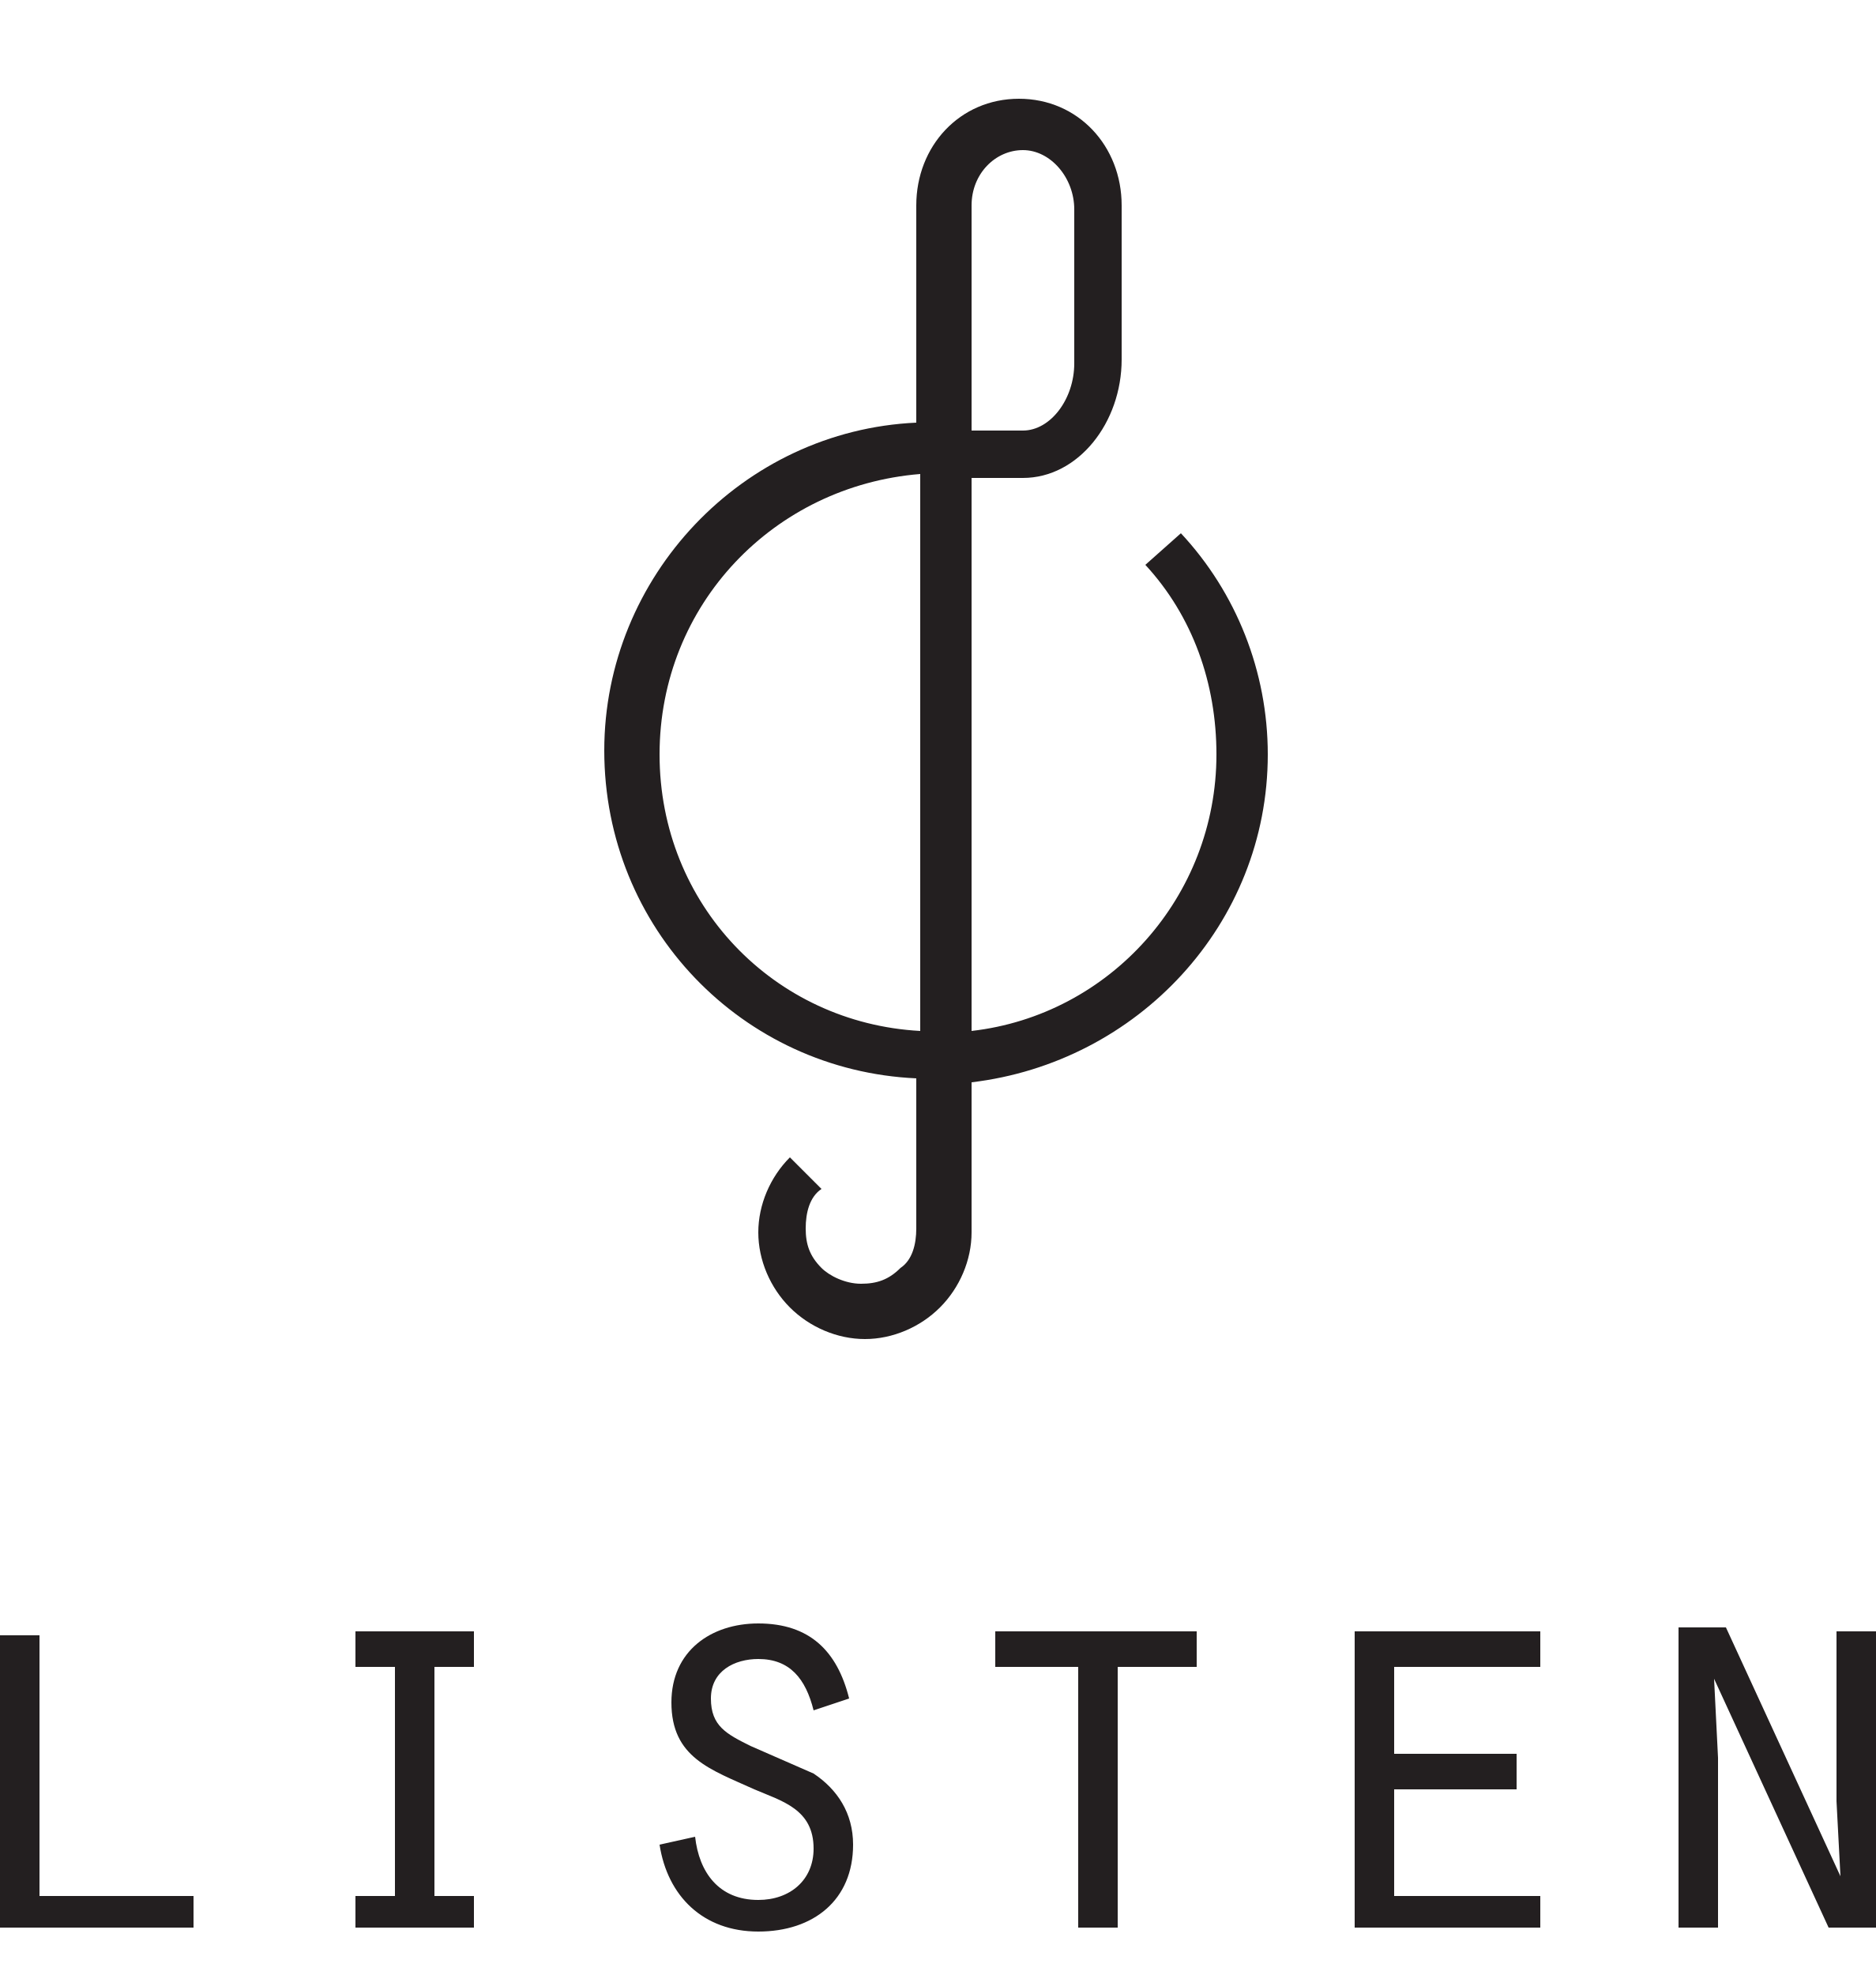
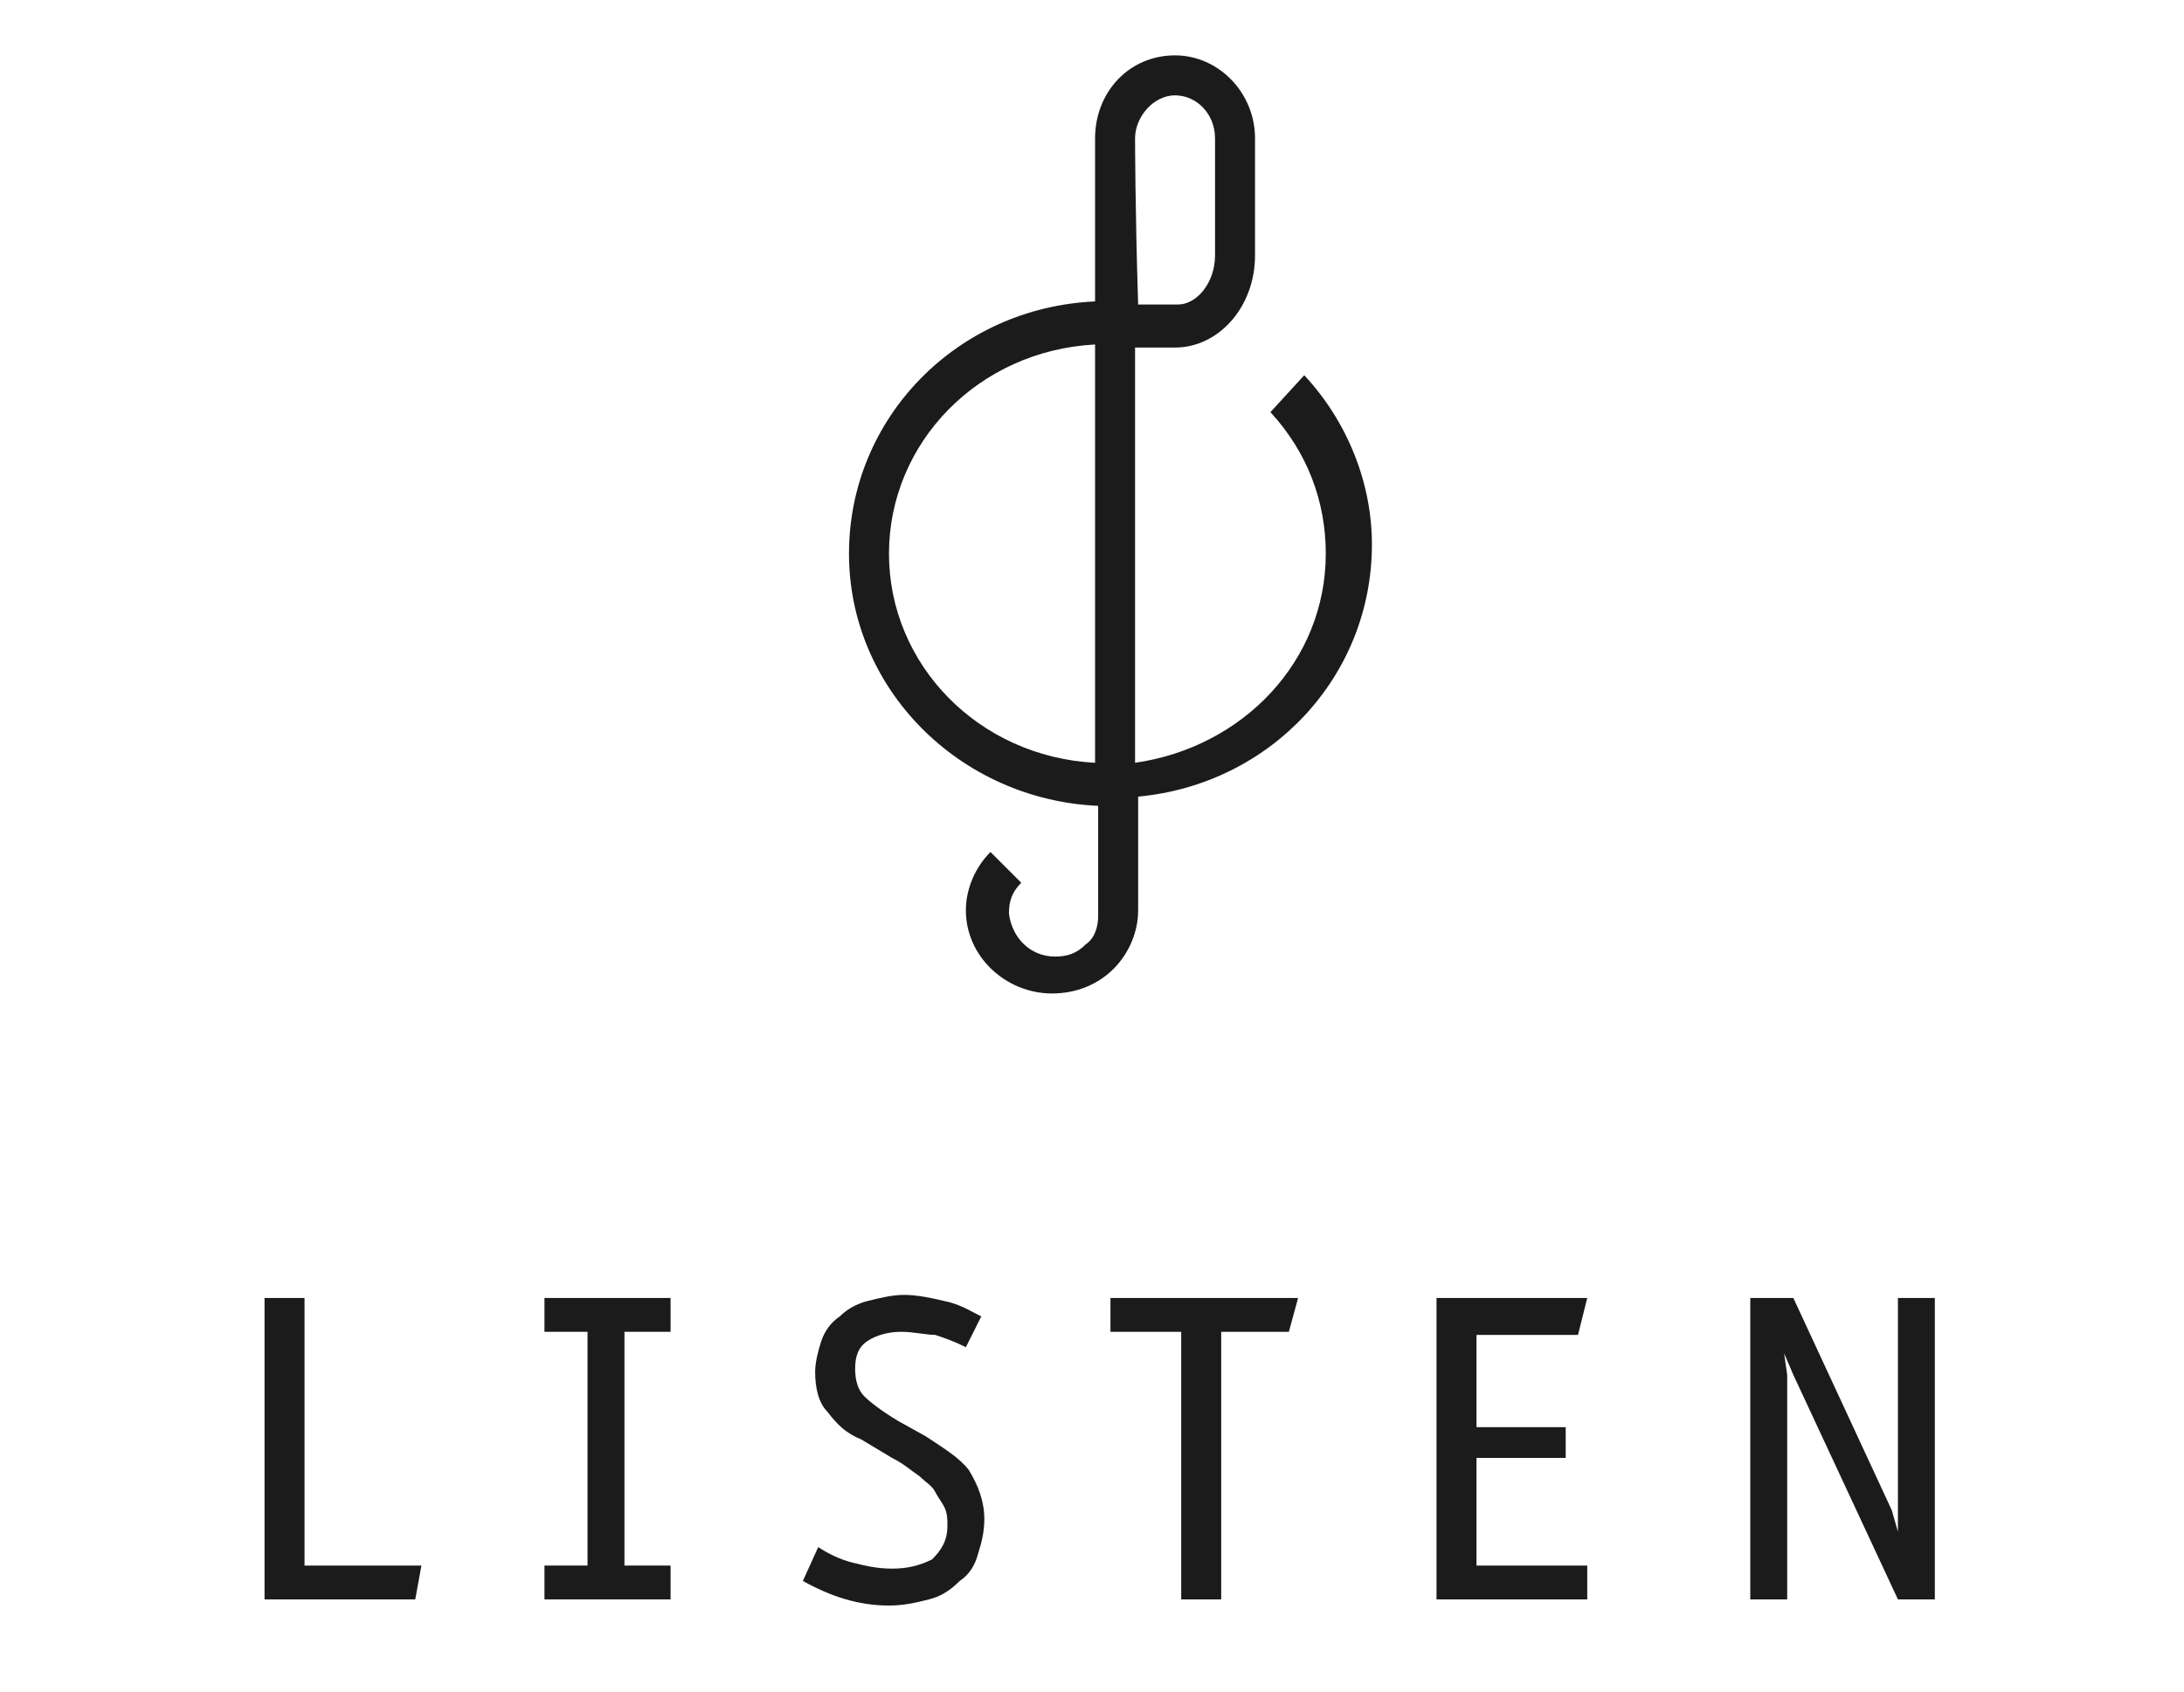
- <svg xmlns="http://www.w3.org/2000/svg" version="1.1" id="Layer_1" x="0px" y="0px" viewBox="0 0 47.5 50" enable-background="new 0 0 47.5 50" xml:space="preserve">
-   <path fill="#231F20" d="M16.7,19.1c0-3.8,2.9-6.8,6.6-7.1c0,4.4,0,10.1,0,14.1C19.6,25.9,16.7,22.9,16.7,19.1 M25.9,3.8  c0.7,0,1.3,0.7,1.3,1.5v3.9c0,0.9-0.6,1.7-1.3,1.7h-1.3c0-3.3,0-5.7,0-5.7C24.6,4.4,25.2,3.8,25.9,3.8 M32.1,19.1  c0-2.1-0.8-4.1-2.2-5.6L29,14.3c1.2,1.3,1.8,3,1.8,4.8c0,3.6-2.7,6.6-6.2,7c0-4,0-9.6,0-14h1.3c1.4,0,2.5-1.4,2.5-3V5.2  c0-1.5-1.1-2.7-2.6-2.7s-2.6,1.2-2.6,2.7c0,0,0,2.3,0,5.5c-4.4,0.2-7.9,3.9-7.9,8.3c0,4.5,3.5,8.1,7.9,8.3c0,2.3,0,3.8,0,3.8  c0,0.4-0.1,0.8-0.4,1c-0.3,0.3-0.6,0.4-1,0.4h0c-0.4,0-0.8-0.2-1-0.4c-0.3-0.3-0.4-0.6-0.4-1c0-0.4,0.1-0.8,0.4-1L20,29.3  c-0.5,0.5-0.8,1.2-0.8,1.9c0,0.7,0.3,1.4,0.8,1.9c0.5,0.5,1.2,0.8,1.9,0.8h0c0.7,0,1.4-0.3,1.9-0.8c0.5-0.5,0.8-1.2,0.8-1.9  c0,0,0-1.6,0-3.8C28.8,26.9,32.1,23.4,32.1,19.1" />
-   <path fill="#231F20" d="M42.5,48.8h1v-4.3l-0.1-2l0,0l2.9,6.3h1.2v-7.5h-1v4.3l0.1,1.9l0,0l-2.9-6.3h-1.2V48.8z M34.3,48.8H39V48  h-3.7v-2.7h3.1v-0.9h-3.1v-2.2H39v-0.9h-4.7V48.8z M27.3,48.8h1v-6.6h2v-0.9h-5.1v0.9h2.1V48.8z M16.7,46.7c0.2,1.3,1.1,2.2,2.5,2.2  c1.4,0,2.4-0.8,2.4-2.2c0-0.8-0.4-1.4-1-1.8l-1.6-0.7c-0.6-0.3-1-0.5-1-1.2c0-0.7,0.6-1,1.2-1c0.8,0,1.2,0.5,1.4,1.3l0.9-0.3  c-0.3-1.2-1-1.9-2.3-1.9c-1.2,0-2.2,0.7-2.2,2c0,1.4,1,1.7,2.1,2.2c0.7,0.3,1.5,0.5,1.5,1.5c0,0.8-0.6,1.3-1.4,1.3  c-1,0-1.5-0.7-1.6-1.6L16.7,46.7z M9,48.8H12V48H11v-5.8H12v-0.9H9v0.9h1V48H9V48.8z M0,48.8h4.9V48H1v-6.6H0V48.8z" />
+ <svg xmlns="http://www.w3.org/2000/svg" version="1.1" id="Layer_1" x="0px" y="0px" viewBox="0 0 71 55" enable-background="new 0 0 71 55" xml:space="preserve">
+   <g>
+     <path fill="#1B1B1B" d="M41.3,13.4c1.2,1.3,1.8,2.9,1.8,4.6c0,3.5-2.7,6.3-6.2,6.8c0-3.9,0-9.2,0-13.5h1.3c1.4,0,2.6-1.3,2.6-3V4.5   c0-1.5-1.2-2.7-2.6-2.7c-1.5,0-2.6,1.2-2.6,2.7c0,0,0,2.2,0,5.3c-4.5,0.2-8,3.8-8,8.2c0,4.4,3.6,8,8.1,8.2c0,2.2,0,3.6,0,3.6   c0,0.3-0.1,0.7-0.4,0.9c-0.3,0.3-0.6,0.4-1,0.4c-0.8,0-1.4-0.6-1.5-1.4c0-0.4,0.1-0.7,0.4-1l-1-1c-0.5,0.5-0.8,1.2-0.8,1.9   c0,1.5,1.3,2.7,2.8,2.7c0,0,0,0,0,0c0.8,0,1.5-0.3,2-0.8c0.5-0.5,0.8-1.2,0.8-1.9c0,0,0-1.5,0-3.7c4.3-0.4,7.6-3.9,7.6-8.2   c0-2-0.8-4-2.2-5.5L41.3,13.4z M28.9,18c0-3.6,2.9-6.6,6.7-6.8c0,4.3,0,9.7,0,13.6C31.8,24.6,28.9,21.6,28.9,18z M36.9,4.5   c0-0.7,0.6-1.4,1.3-1.4s1.3,0.6,1.3,1.4v3.8c0,0.9-0.6,1.6-1.2,1.6h-1.3C36.9,6.7,36.9,4.5,36.9,4.5z" />
+     <polygon fill="#1B1B1B" points="9.9,42.2 8.6,42.2 8.6,52 13.5,52 13.7,50.9 9.9,50.9  " />
+     <polygon fill="#1B1B1B" points="17.7,43.3 19.1,43.3 19.1,50.9 17.7,50.9 17.7,52 21.8,52 21.8,50.9 20.3,50.9 20.3,43.3    21.8,43.3 21.8,42.2 17.7,42.2  " />
+     <path fill="#1B1B1B" d="M30.1,46.7l-0.9-0.5c-0.5-0.3-0.9-0.6-1.1-0.8c-0.2-0.2-0.3-0.5-0.3-0.9c0-0.4,0.1-0.7,0.4-0.9   c0.3-0.2,0.7-0.3,1.1-0.3c0.4,0,0.8,0.1,1.1,0.1c0.3,0.1,0.6,0.2,1,0.4l0.5-1c-0.4-0.2-0.7-0.4-1.2-0.5c-0.4-0.1-0.9-0.2-1.3-0.2   c-0.4,0-0.8,0.1-1.2,0.2c-0.4,0.1-0.7,0.3-0.9,0.5c-0.3,0.2-0.5,0.5-0.6,0.8c-0.1,0.3-0.2,0.7-0.2,1c0,0.5,0.1,1,0.4,1.3   c0.3,0.4,0.6,0.7,1.1,0.9l1,0.6c0.4,0.2,0.6,0.4,0.9,0.6c0.2,0.2,0.4,0.3,0.5,0.5c0.1,0.2,0.2,0.3,0.3,0.5c0.1,0.2,0.1,0.4,0.1,0.6   c0,0.5-0.2,0.8-0.5,1.1C29.9,50.9,29.5,51,29,51c-0.5,0-0.9-0.1-1.3-0.2c-0.4-0.1-0.8-0.3-1.1-0.5l-0.5,1.1   c0.9,0.5,1.8,0.8,2.8,0.8c0.5,0,0.9-0.1,1.3-0.2c0.4-0.1,0.7-0.3,1-0.6c0.3-0.2,0.5-0.5,0.6-0.9c0.1-0.3,0.2-0.7,0.2-1.1   c0-0.6-0.2-1.1-0.5-1.6C31.2,47.4,30.7,47.1,30.1,46.7z" />
+     <polygon fill="#1B1B1B" points="36.1,43.3 38.4,43.3 38.4,52 39.7,52 39.7,43.3 41.9,43.3 42.2,42.2 36.1,42.2  " />
+     <polygon fill="#1B1B1B" points="48,47.4 50.9,47.4 50.9,46.4 48,46.4 48,43.4 51.3,43.4 51.6,42.2 46.7,42.2 46.7,52 51.6,52    51.6,50.9 48,50.9  " />
+     <polygon fill="#1B1B1B" points="61.7,42.2 61.7,49.1 61.7,49.8 61.5,49.1 58.3,42.2 56.9,42.2 56.9,52 58.1,52 58.1,44.7 58,44    58.3,44.7 61.7,52 62.9,52 62.9,42.2  " />
+   </g>
</svg>
